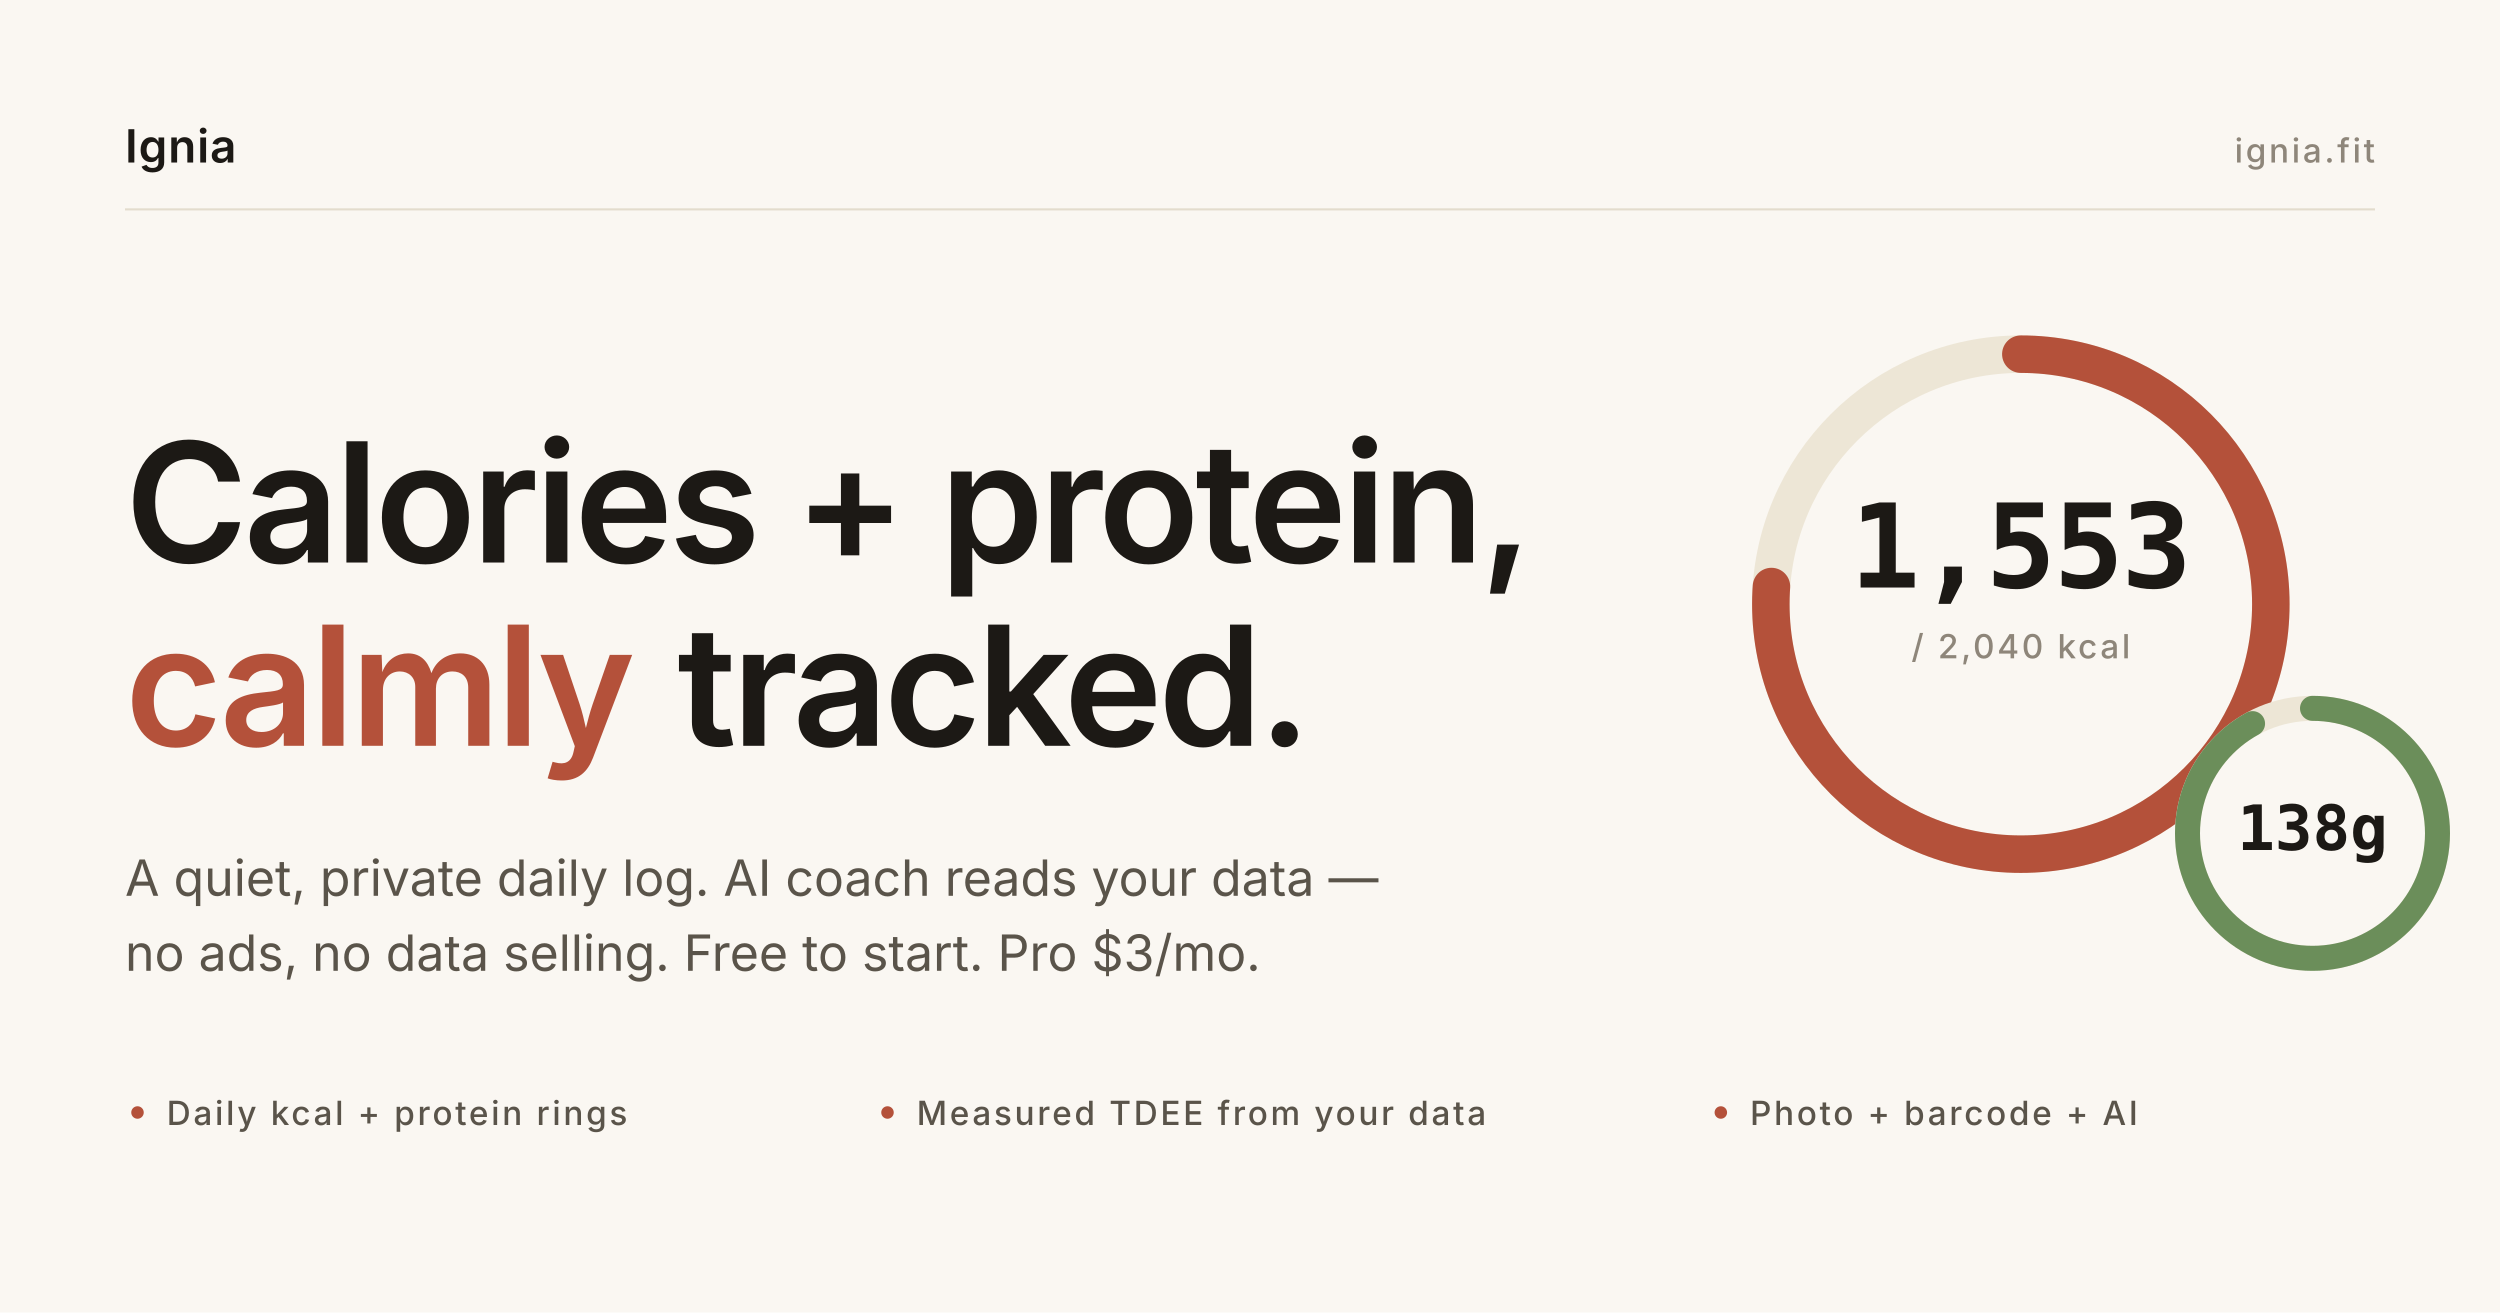
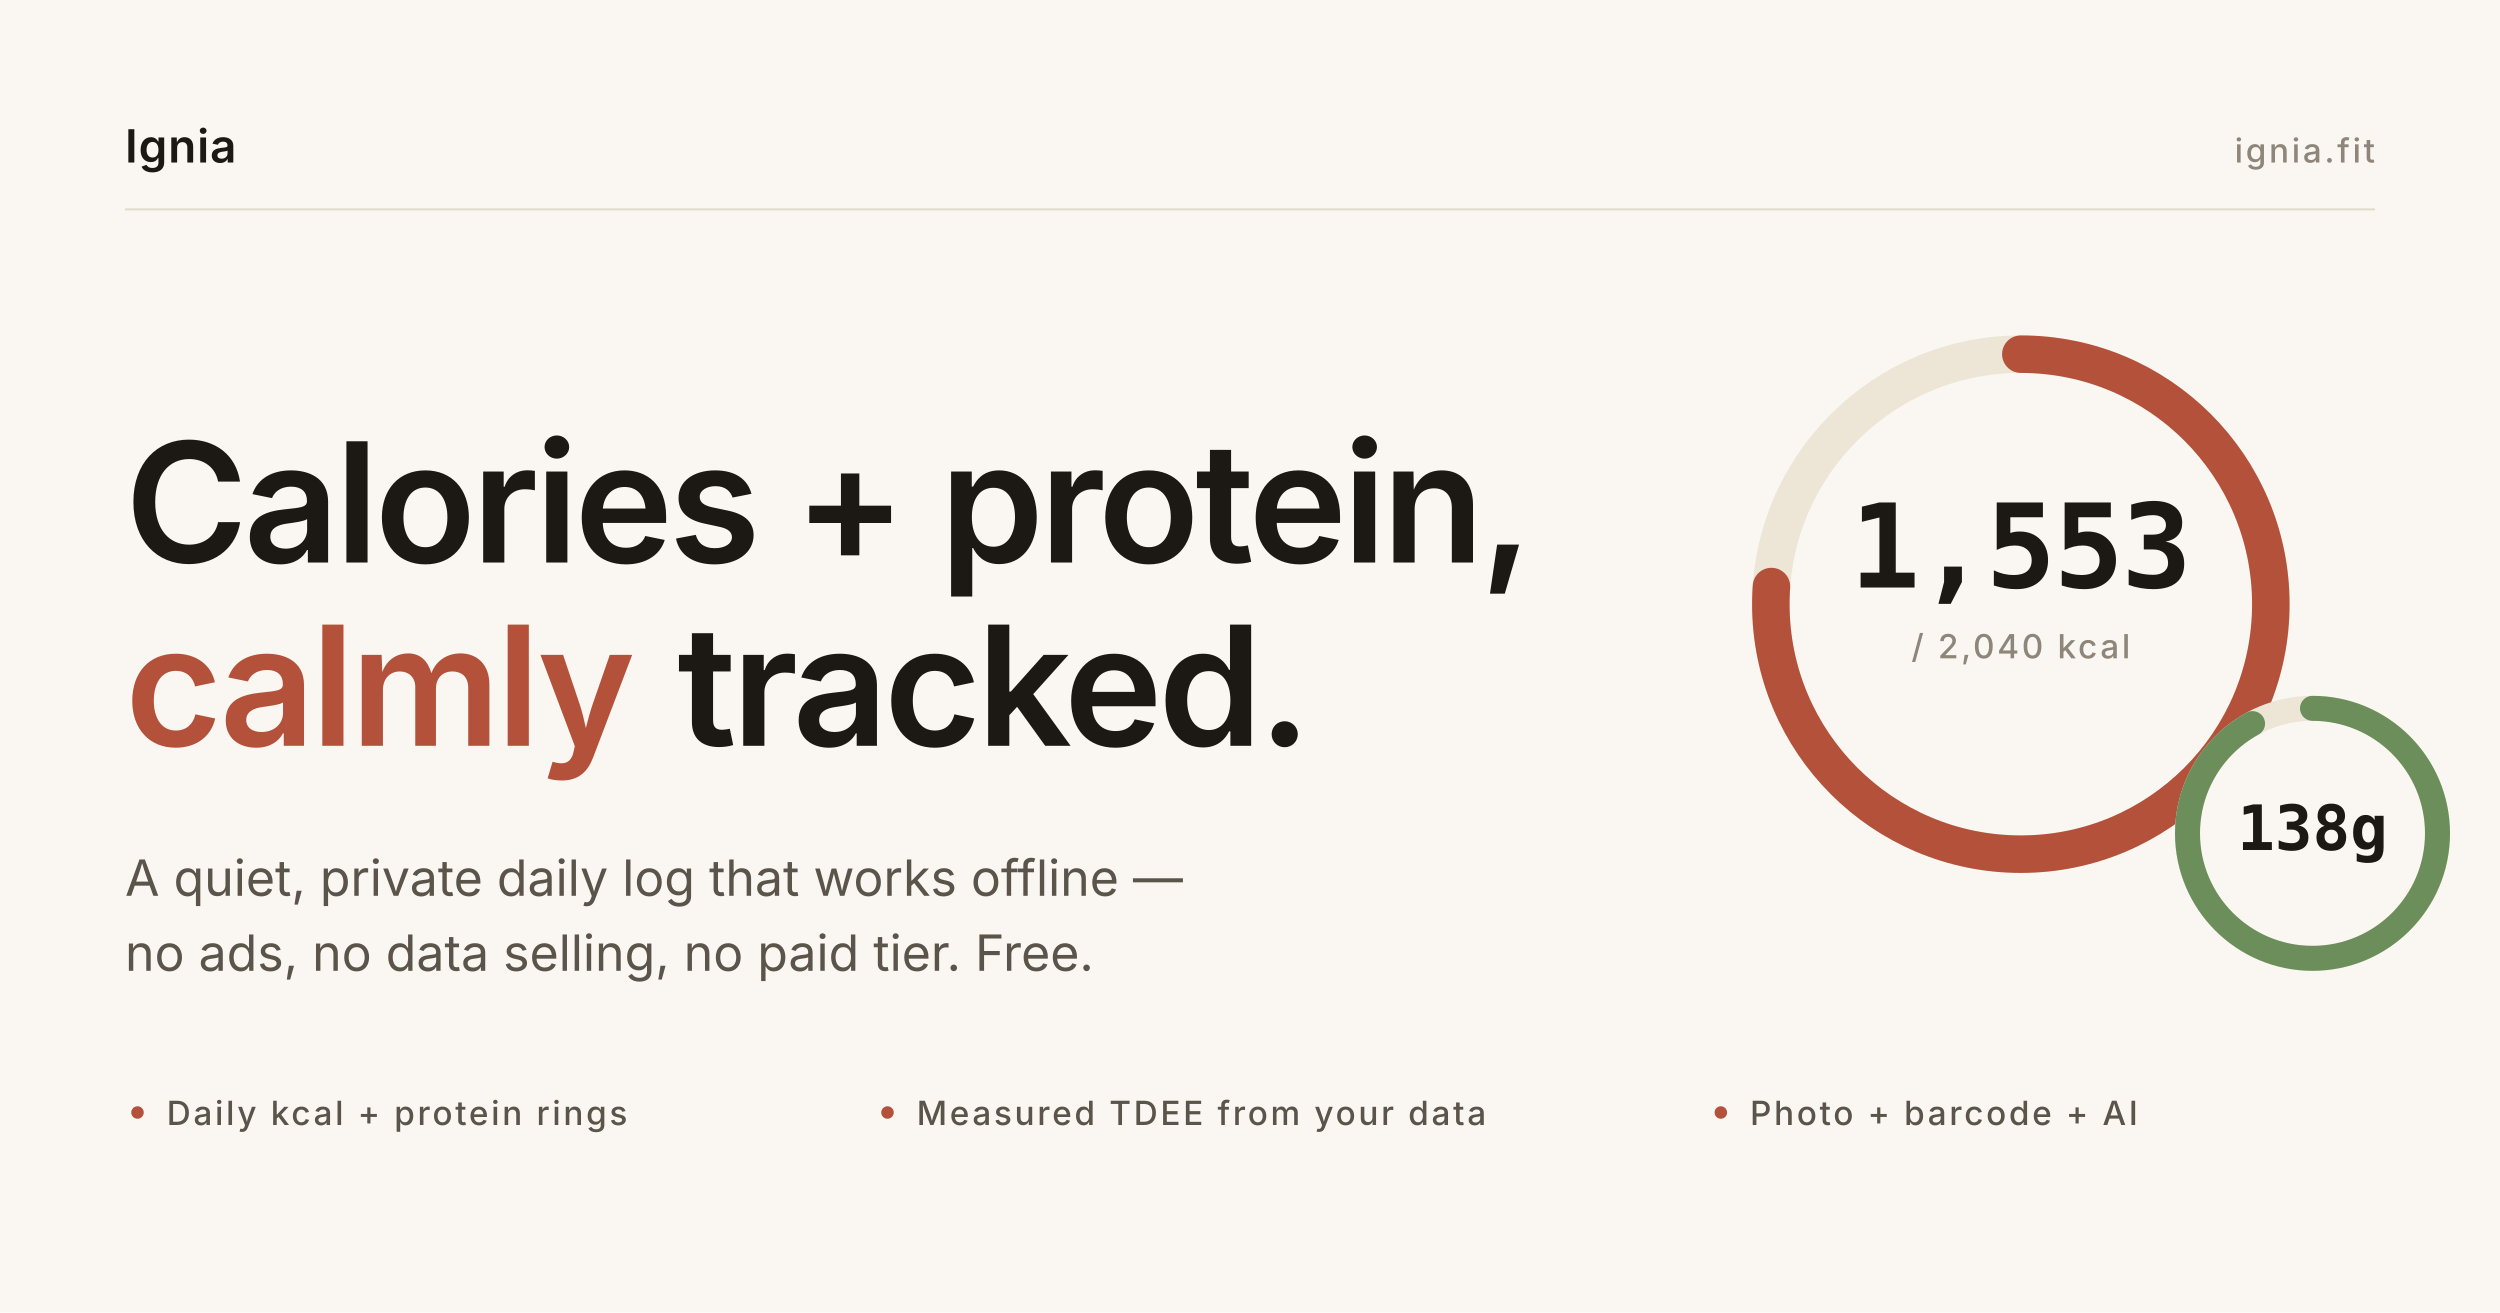
<svg xmlns="http://www.w3.org/2000/svg" viewBox="0 0 1200 630" width="1200" height="630" role="img" aria-label="Ignia — calmly track calories and protein">
  <defs>
    <style>
      .paper-bg { fill: #FAF7F2; }
      .ink { fill: #1C1915; }
      .ink-soft { fill: #5A544A; }
      .ink-muted { fill: #8E867A; }
      .accent { fill: #B4513A; }
      .accent-stroke { stroke: #B4513A; fill: none; }
      .sage-stroke { stroke: #6B8E5A; fill: none; }
      .ring-bg { stroke: #EDE6D6; fill: none; }
      .h1 { font: 600 80px/1.05 'Geist', 'Inter', system-ui, sans-serif; letter-spacing: -0.025em; }
      .accent-em { fill: #B4513A; font-style: normal; }
      .body { font: 400 24px/1.4 'Geist', 'Inter', system-ui, sans-serif; }
      .caption { font: 500 16px/1 'Geist', 'Inter', system-ui, sans-serif; letter-spacing: 0.08em; text-transform: uppercase; }
      .num-big { font: 600 56px/1 'Geist Mono', ui-monospace, monospace; letter-spacing: -0.02em; }
      .num-mid { font: 600 30px/1 'Geist Mono', ui-monospace, monospace; }
      .wordmark { font: 600 22px/1 'Geist', 'Inter', system-ui, sans-serif; letter-spacing: 0.02em; }
    </style>
  </defs>
  <rect width="1200" height="630" class="paper-bg" />
  <text x="60" y="78" class="wordmark ink">Ignia</text>
  <text x="1140" y="78" class="caption ink-muted" text-anchor="end">ignia.fit</text>
  <rect x="60" y="100" width="1080" height="1" fill="#E3DCCD" />
  <text x="60" y="270" class="h1 ink">Calories + protein,</text>
  <text x="60" y="358" class="h1">
    <tspan class="accent-em">calmly</tspan>
    <tspan class="ink">tracked.</tspan>
  </text>
-   <text x="60" y="430" class="body ink-soft">A quiet, private daily log. AI coach reads your data —</text>
-   <text x="60" y="466" class="body ink-soft">no ads, no data selling. Free to start. Pro $3/mo.</text>
+   <text x="60" y="430" class="body ink-soft">A quiet, private daily log that works offline —</text>
+   <text x="60" y="466" class="body ink-soft">no ads, no data selling, no paid tier. Free.</text>
  <g transform="translate(60, 540)">
    <circle cx="6" cy="-6" r="3" class="accent" />
    <text x="20" y="0" class="caption ink-soft">Daily kcal + protein rings</text>
  </g>
  <g transform="translate(420, 540)">
    <circle cx="6" cy="-6" r="3" class="accent" />
    <text x="20" y="0" class="caption ink-soft">Measured TDEE from your data</text>
  </g>
  <g transform="translate(820, 540)">
    <circle cx="6" cy="-6" r="3" class="accent" />
    <text x="20" y="0" class="caption ink-soft">Photo + barcode + AI</text>
  </g>
  <g transform="translate(0, 0)">
    <circle cx="970" cy="290" r="120" class="ring-bg" stroke-width="18" />
    <circle cx="970" cy="290" r="120" class="accent-stroke" stroke-width="18" stroke-linecap="round" stroke-dasharray="754" stroke-dashoffset="180" transform="rotate(-90 970 290)" />
    <text x="970" y="282" class="num-big ink" text-anchor="middle">1,553</text>
    <text x="970" y="316" class="caption ink-muted" text-anchor="middle">/ 2,040 kcal</text>
    <circle cx="1110" cy="400" r="60" class="paper-bg" stroke="#FAF7F2" stroke-width="6" />
    <circle cx="1110" cy="400" r="60" class="ring-bg" stroke-width="12" />
    <circle cx="1110" cy="400" r="60" class="sage-stroke" stroke-width="12" stroke-linecap="round" stroke-dasharray="377" stroke-dashoffset="30" transform="rotate(-90 1110 400)" />
    <text x="1110" y="408" class="num-mid ink" text-anchor="middle">138g</text>
  </g>
</svg>
